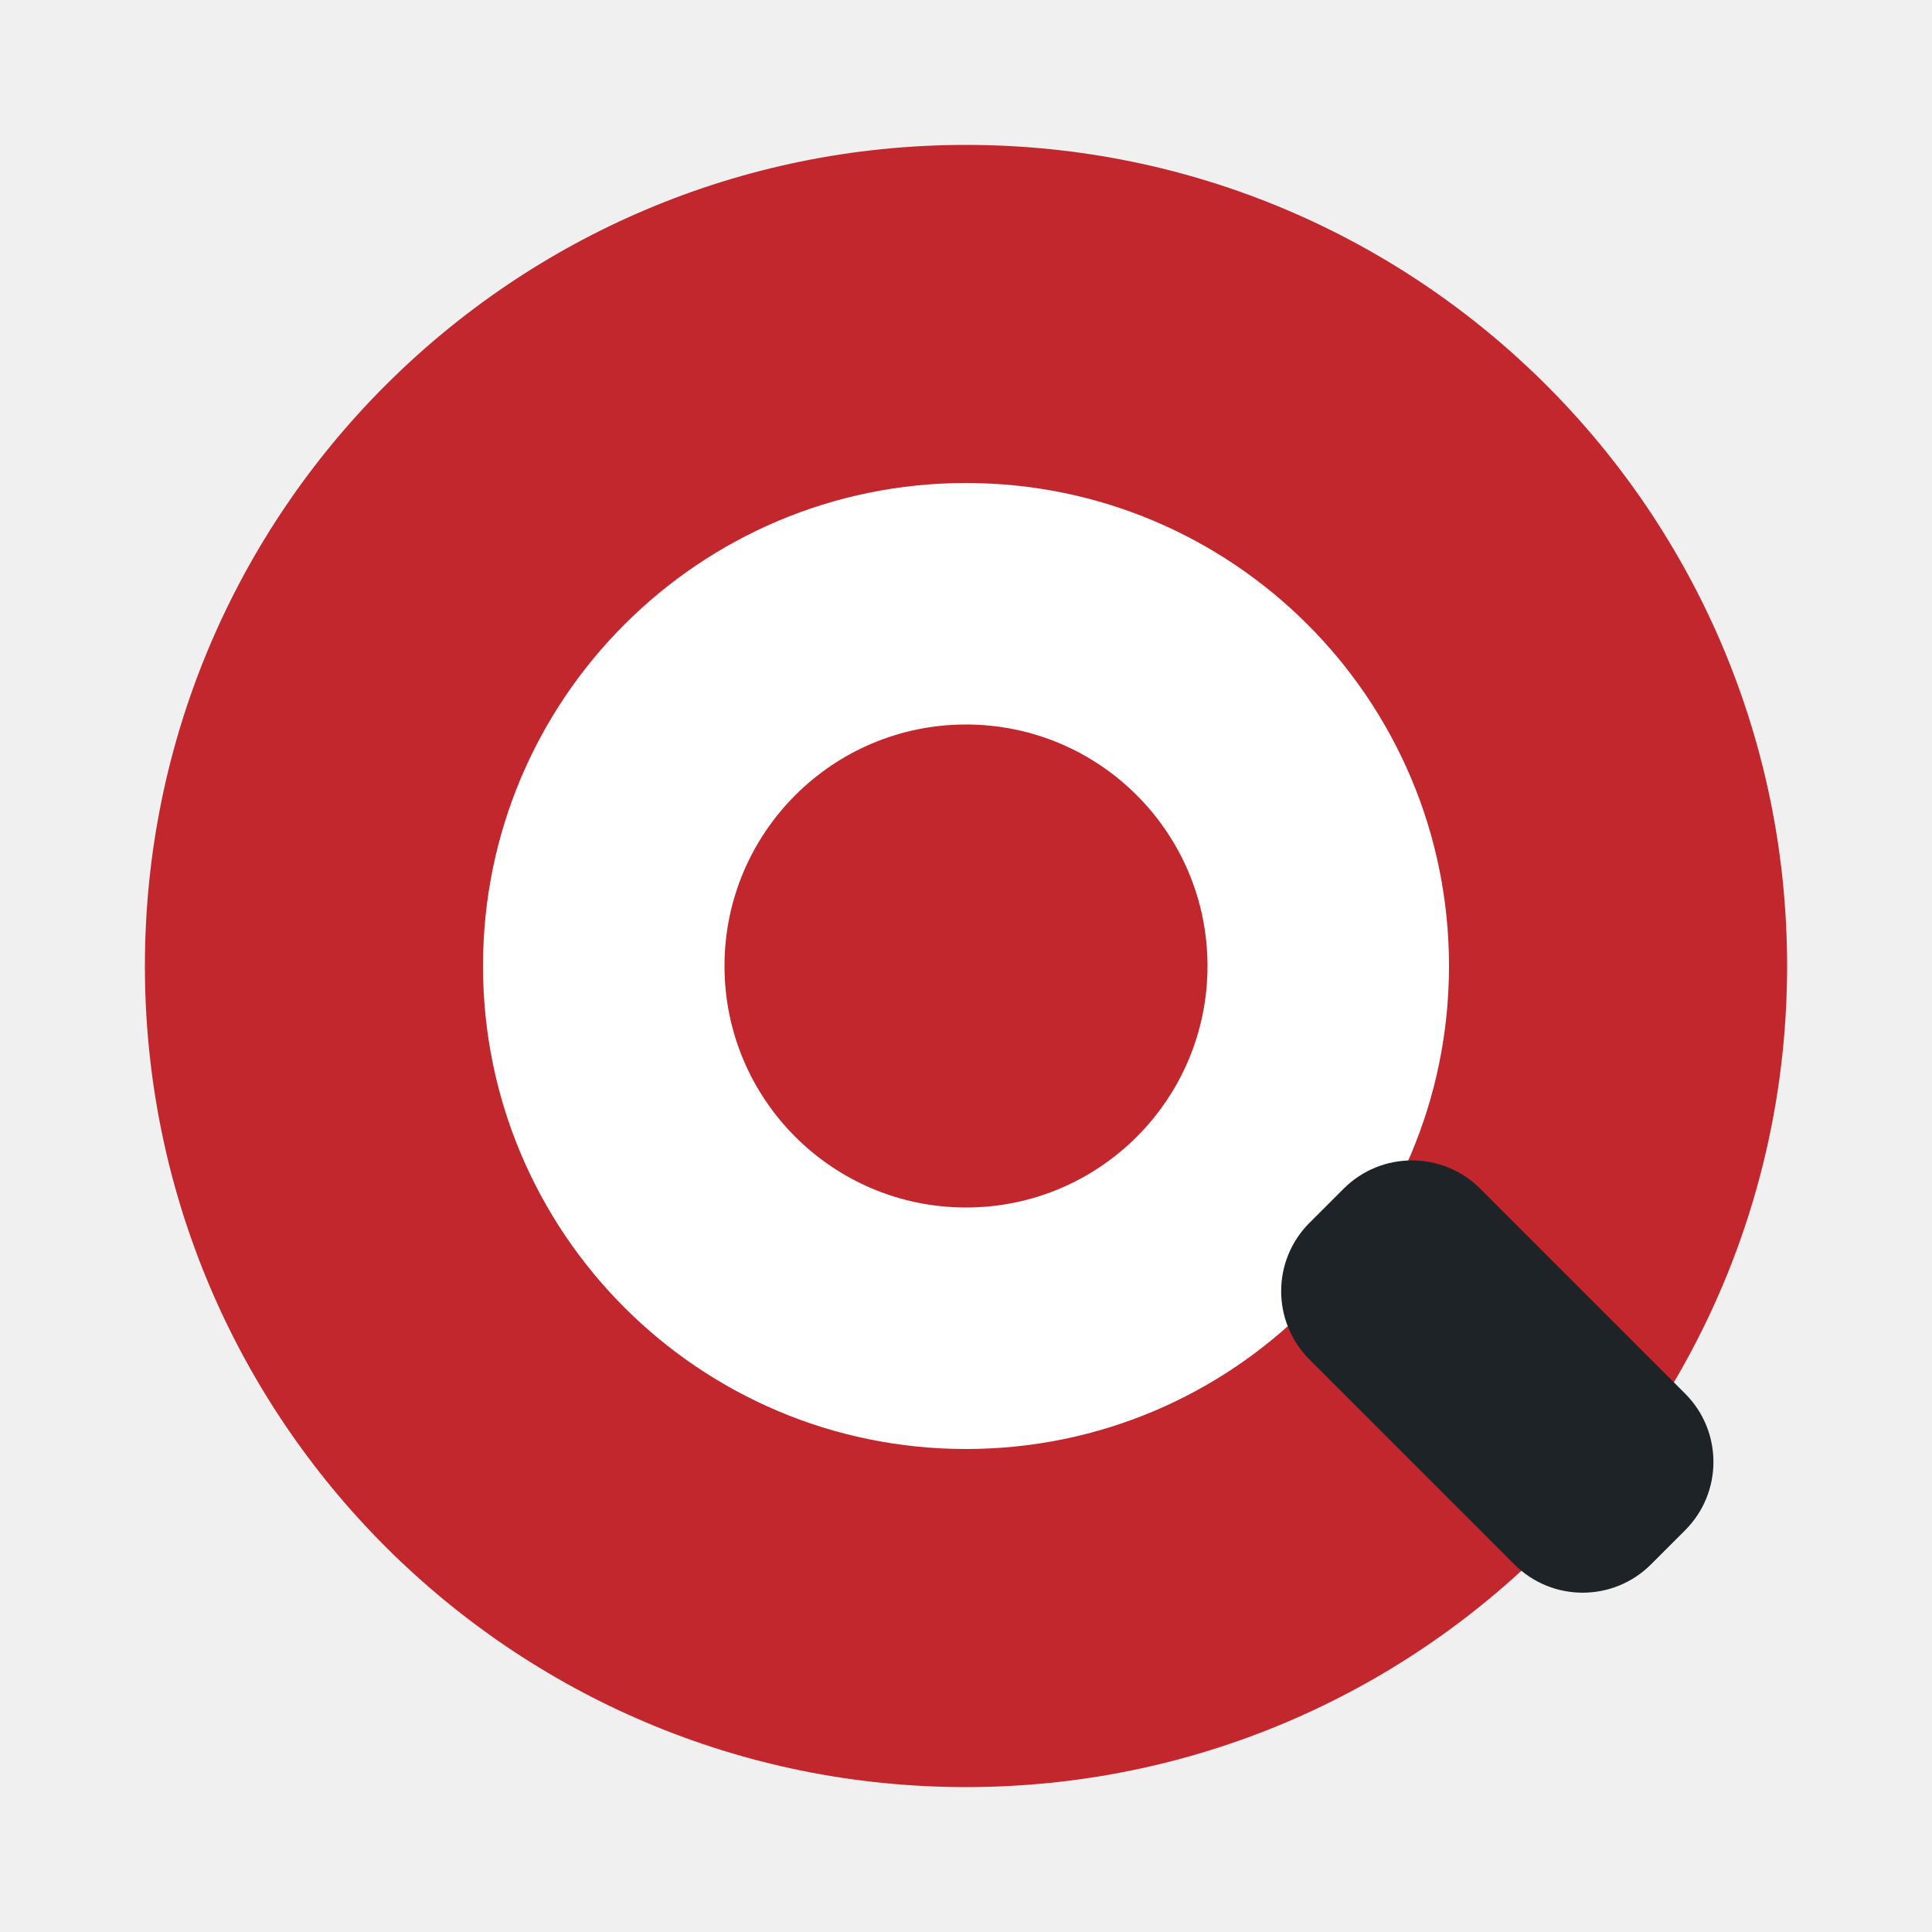
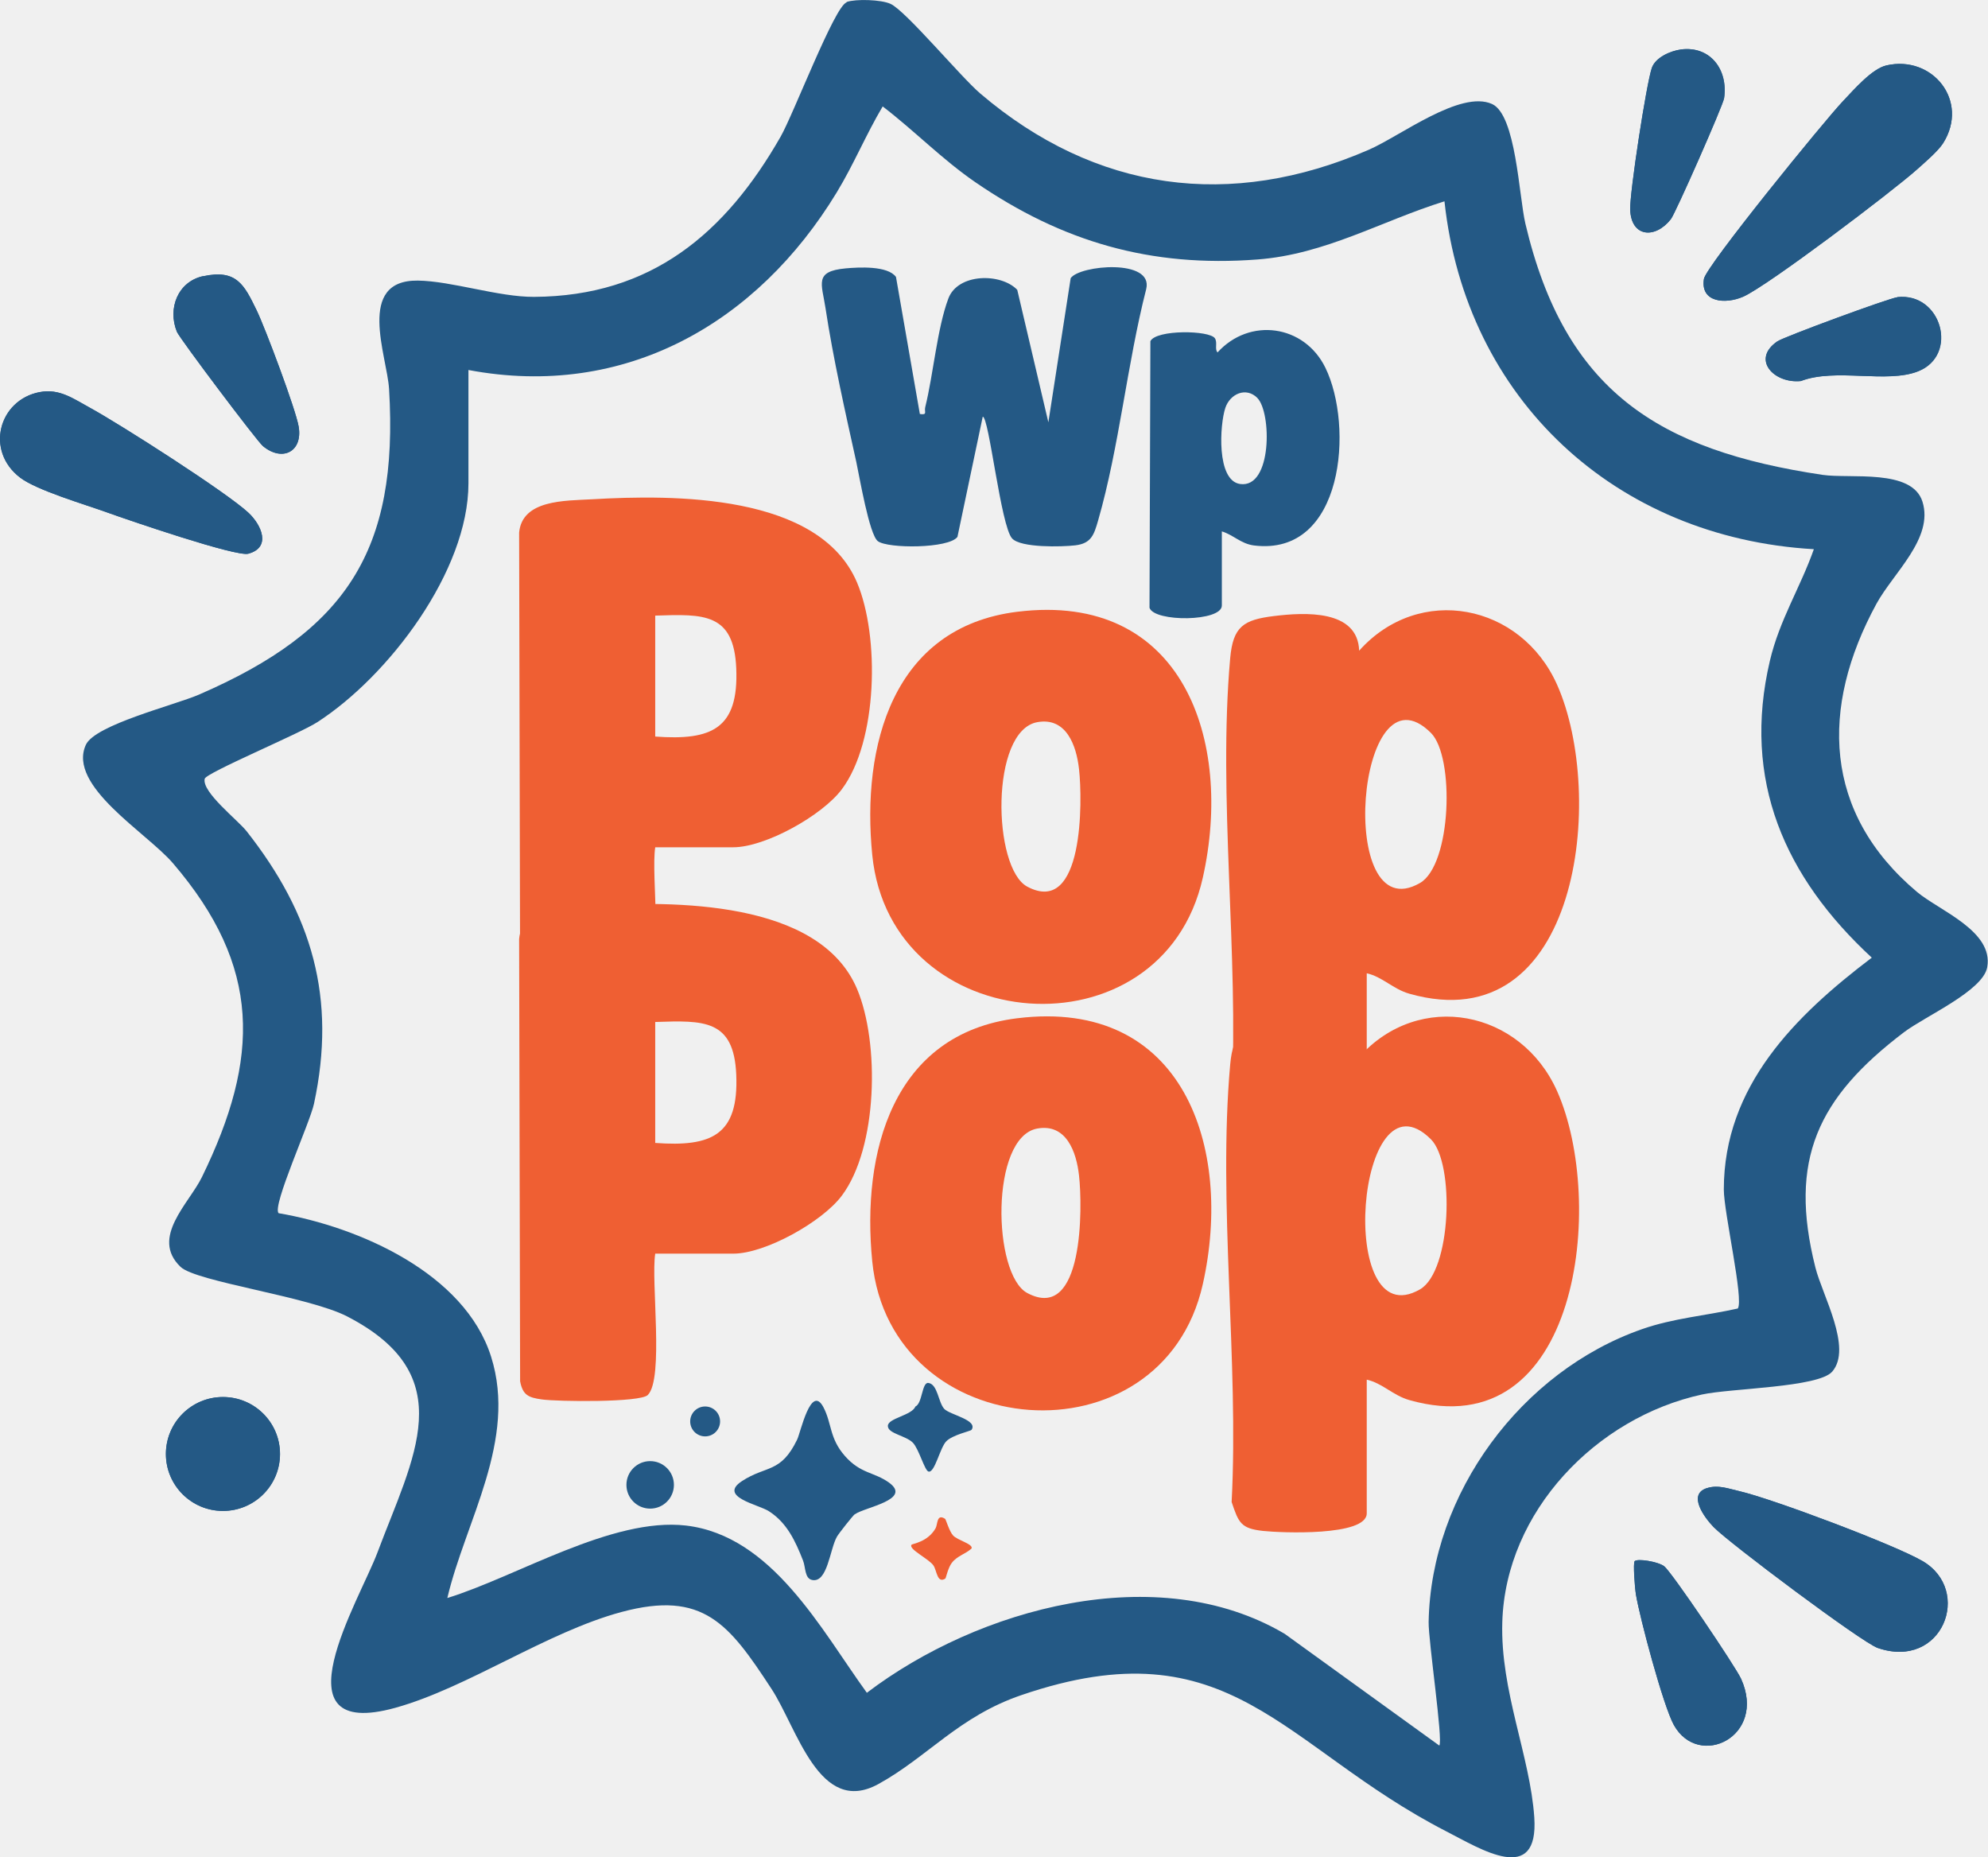
- <svg xmlns="http://www.w3.org/2000/svg" viewBox="0 0 40 40" width="40" height="40">
-   <circle cx="20" cy="20" r="17" fill="#c1272d" />
-   <circle cx="20" cy="20" r="10" fill="#ffffff" />
-   <circle cx="20" cy="20" r="5" fill="#c1272d" />
-   <rect x="26" y="26" width="10" height="5" rx="2" transform="rotate(45 31 28.5)" fill="#1d2327" />
+ <svg xmlns="http://www.w3.org/2000/svg" id="Layer_2" data-name="Layer 2" viewBox="0 0 180.83 168.88">
+   <g id="Layer_1-2" data-name="Layer 1">
+     <g>
+       <g>
+         <path d="M152.9,4.5c-.97.13-2.34.73-2.66,1.7-.5,1.52-2.01,11.32-1.96,12.86.08,2.52,2.27,2.7,3.7.87.42-.54,4.75-10.34,4.84-11,.38-2.61-1.27-4.78-3.93-4.43Z" style="fill: #245985;" />
+         <path d="M171.59,5.95c-1.32.3-2.97,2.22-3.95,3.25-1.64,1.71-12.47,15.02-12.65,16.17-.34,2.15,1.97,2.32,3.58,1.61,2.24-.99,13.55-9.56,15.79-11.56.69-.62,1.94-1.69,2.39-2.4,2.42-3.84-.98-8.03-5.16-7.07Z" style="fill: #245985;" />
+         <path d="M18.48,25.12c-2.3.5-3.25,2.94-2.39,5.06.25.6,7.28,9.95,7.83,10.4,1.77,1.46,3.62.5,3.25-1.76-.25-1.53-3.04-8.97-3.83-10.6-1.13-2.33-1.83-3.75-4.86-3.09Z" style="fill: #245985;" />
+         <path d="M172.58,27.03c-.77.09-10.3,3.6-10.91,4.01-2.41,1.65-.31,3.86,2.13,3.61,3.17-1.21,7.81.26,10.68-.89,3.7-1.48,2.12-7.19-1.91-6.74Z" style="fill: #245985;" />
+         <path d="M3.62,35.66c-3.73.71-4.99,5.35-1.77,7.79,1.53,1.16,5.83,2.41,7.88,3.15,1.91.69,11.75,4.06,12.86,3.76,2.11-.57,1.19-2.6.04-3.7-1.96-1.85-11.73-8.09-14.42-9.56-1.51-.82-2.78-1.78-4.58-1.44Z" style="fill: #245985;" />
+         <ellipse cx="20.28" cy="132.24" rx="5.19" ry="5.18" style="fill: #245985;" />
+         <path d="M155.25,135.35c-1.77.58-.21,2.68.63,3.54,1.37,1.42,13.48,10.49,14.92,10.99,5.89,2.03,8.67-5.23,4.08-7.9-2.54-1.48-13.72-5.68-16.67-6.36-.97-.22-1.93-.61-2.95-.27Z" style="fill: #245985;" />
+         <path d="M148.69,141.99c-.15.15.02,2.43.11,3,.36,2.18,2.49,10.15,3.45,11.89,2.26,4.08,8.49,1.05,6.12-4.19-.51-1.12-6.35-9.78-7.01-10.25-.57-.41-2.41-.71-2.67-.45Z" style="fill: #245985;" />
+         <path d="M3.62,35.66c1.8-.34,3.07.62,4.58,1.44,2.69,1.47,12.46,7.71,14.42,9.56,1.16,1.09,2.08,3.12-.04,3.7-1.11.3-10.95-3.07-12.86-3.76-2.05-.74-6.35-2-7.88-3.15-3.22-2.44-1.96-7.08,1.77-7.79Z" style="fill: #245985;" />
+         <path d="M155.25,135.35c1.02-.33,1.98.05,2.95.27,2.96.67,14.13,4.87,16.67,6.36,4.59,2.68,1.81,9.93-4.08,7.9-1.43-.49-13.55-9.57-14.92-10.99-.83-.86-2.39-2.97-.63-3.54Z" style="fill: #245985;" />
+         <path d="M18.48,25.12c3.03-.66,3.73.77,4.86,3.09.79,1.63,3.58,9.07,3.83,10.6.37,2.26-1.47,3.22-3.25,1.76-.54-.45-7.58-9.79-7.83-10.4-.86-2.12.08-4.56,2.39-5.06Z" style="fill: #245985;" />
+         <path d="M148.69,141.99c.26-.26,2.1.03,2.67.45.66.48,6.5,9.14,7.01,10.25,2.37,5.25-3.86,8.27-6.12,4.19-.96-1.74-3.09-9.71-3.45-11.89-.1-.57-.27-2.85-.11-3Z" style="fill: #245985;" />
+         <path d="M152.9,4.5c2.66-.34,4.31,1.82,3.93,4.43-.1.65-4.42,10.46-4.84,11-1.44,1.83-3.62,1.65-3.7-.87-.05-1.54,1.45-11.34,1.96-12.86.32-.97,1.69-1.57,2.66-1.7Z" style="fill: #245985;" />
+         <ellipse cx="20.28" cy="132.24" rx="5.19" ry="5.18" style="fill: #245985;" />
+         <path d="M171.59,5.95c4.18-.96,7.57,3.22,5.16,7.07-.45.72-1.7,1.79-2.39,2.4-2.24,2-13.55,10.56-15.79,11.56-1.61.71-3.92.55-3.58-1.61.18-1.16,11.02-14.46,12.65-16.17.98-1.03,2.62-2.94,3.95-3.25Z" style="fill: #245985;" />
+         <path d="M172.58,27.03c4.03-.45,5.61,5.27,1.91,6.74-2.87,1.14-7.51-.33-10.68.89-2.44.25-4.54-1.97-2.13-3.61.61-.42,10.13-3.92,10.91-4.01Z" style="fill: #245985;" />
+       </g>
+       <path d="M77.01.18c.85-.29,3.14-.22,3.99.17,1.38.62,6.35,6.6,8.16,8.15,10.5,8.95,22.76,10.6,35.37,5.11,2.86-1.25,8.32-5.45,11.19-4.15,2.18.99,2.44,8.36,3.03,10.88,3.59,15.22,12.08,20.62,27.04,22.85,2.51.37,8.13-.59,9.08,2.44,1.04,3.33-2.65,6.47-4.19,9.29-5.14,9.44-4.85,19.01,3.69,26.2,2.04,1.71,6.98,3.55,6.39,6.85-.39,2.16-5.66,4.46-7.57,5.91-7.86,5.97-10.53,11.6-8.06,21.4.63,2.52,3.39,7.32,1.53,9.47-1.26,1.45-9.23,1.51-11.84,2.08-9.6,2.08-17.87,10.62-18.17,20.7-.19,6.27,2.53,12.17,2.91,17.76.42,6.25-4.87,2.88-8.01,1.27-14.92-7.66-19.6-18.9-38.64-12.39-5.69,1.94-8.51,5.61-13.01,8.09-5.38,2.96-7.38-5.09-9.74-8.68-3.84-5.86-6.17-8.97-13.62-6.97-6.81,1.83-13.99,6.88-20.56,8.71-11.13,3.09-3.28-9.77-1.65-14.11,3.25-8.68,7.71-16.08-2.75-21.48-3.52-1.82-13.75-3.15-15.16-4.51-2.77-2.66.79-5.78,1.95-8.17,5.29-10.84,5.43-19.13-2.64-28.54-2.38-2.78-9.63-7.03-7.92-10.77.84-1.83,8.09-3.61,10.3-4.57,13.36-5.8,18.17-13.05,17.28-27.79-.18-3.01-3.04-9.93,2.62-9.86,3.08.04,7.34,1.5,10.57,1.48,10.67-.06,17.4-5.78,22.42-14.56,1.17-2.04,4.91-11.86,6-12.22ZM42.61,33.65v10.31c0,7.98-7.27,17.55-13.76,21.73-1.64,1.06-10.1,4.59-10.23,5.14-.28,1.21,3.01,3.75,3.82,4.78,5.94,7.55,8.19,15.16,6.12,24.78-.37,1.74-3.83,9.3-3.22,9.95,7.28,1.24,16.93,5.45,19.33,13.05s-2.35,14.98-3.98,21.95c6.33-1.95,14.99-7.37,21.71-6.59,7.85.92,12.31,9.5,16.45,15.21,10.13-7.7,26.45-12.19,38.01-5.36l14.06,10.16c.36-.43-1-9.54-.97-11.24.21-11.7,8.44-22.81,19.43-26.64,2.83-.99,5.79-1.22,8.69-1.87.57-.79-1.27-8.74-1.27-10.82,0-9.42,6.51-15.82,13.46-21.09-7.93-7.33-11.82-16.13-9.27-27,.88-3.73,2.76-6.64,4-10.15-18.03-1.04-31.66-13.62-33.6-31.64-5.77,1.8-10.83,4.82-17.02,5.29-9.69.74-17.74-1.6-25.64-7.02-3.03-2.08-5.54-4.68-8.44-6.9-1.51,2.54-2.64,5.29-4.18,7.82-7.22,11.89-19.27,18.84-33.51,16.15Z" style="fill: #245985;" />
+     </g>
+     <g>
+       <g>
+         <path d="M92.54,55.64c15.07-1.86,19.66,11.71,16.87,24.18-3.7,16.54-28.41,14.66-30.07-2.07-.98-9.88,1.82-20.7,13.19-22.11ZM94.36,65.68c-4.31.77-4.08,13.27-.92,14.96,5.15,2.75,5.03-7.84,4.71-10.68-.24-2.18-1.17-4.75-3.79-4.28Z" style="fill: #ef5f33;" />
+         <path d="M124.32,88.53v12.15c0,2.11-7.86,1.77-9.42,1.6-2.04-.22-2.23-.74-2.87-2.63.67-12.79-1.26-27.19-.13-39.8.26-2.86,1.2-3.48,3.98-3.82s7.62-.62,7.75,3.15c5.46-6.11,14.72-4.29,18.01,3.11,4.44,9.98,2.09,32.5-13.44,28.09-1.49-.42-2.45-1.54-3.88-1.86ZM130.16,66.66c-6.8-6.77-8.67,18.07-1,13.65,2.88-1.66,3.17-11.48,1-13.65Z" style="fill: #ef5f33;" />
+         <path d="M59.6,77.07c-.4,2.48.81,11.38-.68,12.85-.7.69-8.19.6-9.63.4-1.23-.17-1.74-.4-1.98-1.65l-.09-40.23c.28-3,4.16-2.89,6.61-3.03,7.41-.43,20.7-.54,24.13,7.58,2.06,4.88,1.89,14.43-1.39,18.8-1.78,2.38-6.96,5.27-9.87,5.27h-7.11ZM59.6,55.99v11c5.15.38,7.6-.72,7.37-6.2-.21-5.05-2.95-4.95-7.37-4.8Z" style="fill: #ef5f33;" />
+       </g>
+       <g>
+         <path d="M92.54,92.61c15.07-1.86,19.66,11.71,16.87,24.18-3.7,16.54-28.41,14.66-30.07-2.07-.98-9.88,1.82-20.7,13.19-22.11ZM94.36,102.64c-4.31.77-4.08,13.27-.92,14.96,5.15,2.75,5.03-7.84,4.71-10.68-.24-2.18-1.17-4.75-3.79-4.28Z" style="fill: #ef5f33;" />
+         <path d="M124.32,125.49v12.15c0,2.11-7.86,1.77-9.42,1.6-2.04-.22-2.23-.74-2.87-2.63.67-12.79-1.26-27.19-.13-39.8.26-2.86,1.2-3.48,3.98-3.82s7.62-.62,7.75,3.15c5.46-6.11,14.72-4.29,18.01,3.11,4.44,9.98,2.09,32.5-13.44,28.09-1.49-.42-2.45-1.54-3.88-1.86ZM130.16,103.62c-6.8-6.77-8.67,18.07-1,13.65,2.88-1.66,3.17-11.48,1-13.65Z" style="fill: #ef5f33;" />
+         <path d="M59.6,114.03c-.4,2.48.81,11.38-.68,12.85-.7.69-8.19.6-9.63.4-1.23-.17-1.74-.4-1.98-1.65l-.09-40.23c.28-3,4.16-2.89,6.61-3.03,7.41-.43,20.7-.54,24.13,7.58,2.06,4.88,1.89,14.43-1.39,18.8-1.78,2.38-6.96,5.27-9.87,5.27h-7.11ZM59.6,92.95v11c5.15.38,7.6-.72,7.37-6.2-.21-5.05-2.95-4.95-7.37-4.8Z" style="fill: #ef5f33;" />
+       </g>
+     </g>
+     <g>
+       <path d="M85.97,138.14c.07.05.38,1.15.73,1.52.4.43,1.86.78,1.67,1.18-.56.51-1.3.66-1.79,1.3-.35.45-.53,1.38-.59,1.43-.74.48-.77-.7-1.07-1.17-.38-.6-2.31-1.5-2.01-1.9.08-.11,1.46-.23,2.19-1.5.21-.37.08-1.36.87-.86Z" style="fill: #ef5f33;" />
+       <path d="M77.76,137.71c-.19.14-1.45,1.74-1.63,2.05-.65,1.13-.85,4.23-2.26,3.94-.69-.14-.58-1.16-.83-1.78-.69-1.75-1.45-3.42-3.11-4.48-.95-.61-4.64-1.3-2.43-2.74s3.52-.69,5.01-3.77c.32-.66,1.25-5.1,2.39-2.94.78,1.49.53,2.82,1.96,4.44s2.65,1.44,4,2.41c2.16,1.56-2.22,2.24-3.09,2.88Z" style="fill: #245985;" />
+       <path d="M88.37,130.05c-.07.1-1.71.45-2.29,1.03s-1.05,2.9-1.62,2.76c-.35-.08-.88-2.06-1.42-2.62-.64-.66-2.28-.82-2.28-1.53s2.18-.95,2.51-1.77c.64-.28.58-2.23,1.18-2.14.85.12.89,1.76,1.44,2.36.5.54,3.1,1,2.48,1.91Z" style="fill: #245985;" />
+       <circle cx="59.14" cy="135.05" r="2.16" style="fill: #245985;" />
+       <circle cx="64.14" cy="129.28" r="1.36" style="fill: #245985;" />
+     </g>
+     <g>
+       <path d="M83.64,37.65c.77.12.41-.19.52-.62.74-2.98,1.08-7.14,2.1-9.87.86-2.32,4.78-2.35,6.27-.8l2.83,12.05,2.03-13.11c.81-1.19,7.55-1.8,6.87.99-1.74,6.8-2.45,14.37-4.38,21.07-.37,1.27-.61,2.07-2.08,2.24-1.21.14-4.95.24-5.74-.63-1.03-1.13-2.1-11.09-2.67-11.07l-2.3,10.93c-.79,1.07-6.33,1.08-7.24.39-.78-.59-1.67-5.86-1.96-7.2-1-4.53-2.11-9.43-2.8-13.99-.34-2.24-1.06-3.35,1.82-3.62,1.2-.11,3.84-.26,4.59.78l2.17,12.46Z" style="fill: #245985;" />
+       <path d="M111.14,48.33v6.74c0,1.48-6.13,1.53-6.58.21l.08-24.25c.53-1.07,5.39-1,5.87-.26.26.4-.05.99.24,1.28,2.92-3.21,7.89-2.53,9.81,1.4,2.58,5.28,1.7,17.18-6.5,16.16-1.18-.15-1.87-.96-2.92-1.28ZM114.38,36.2c-1.04-1.04-2.49-.38-2.92.89-.51,1.51-.83,6.62,1.34,6.93,2.93.42,2.87-6.52,1.57-7.82Z" style="fill: #245985;" />
+     </g>
+   </g>
</svg>
